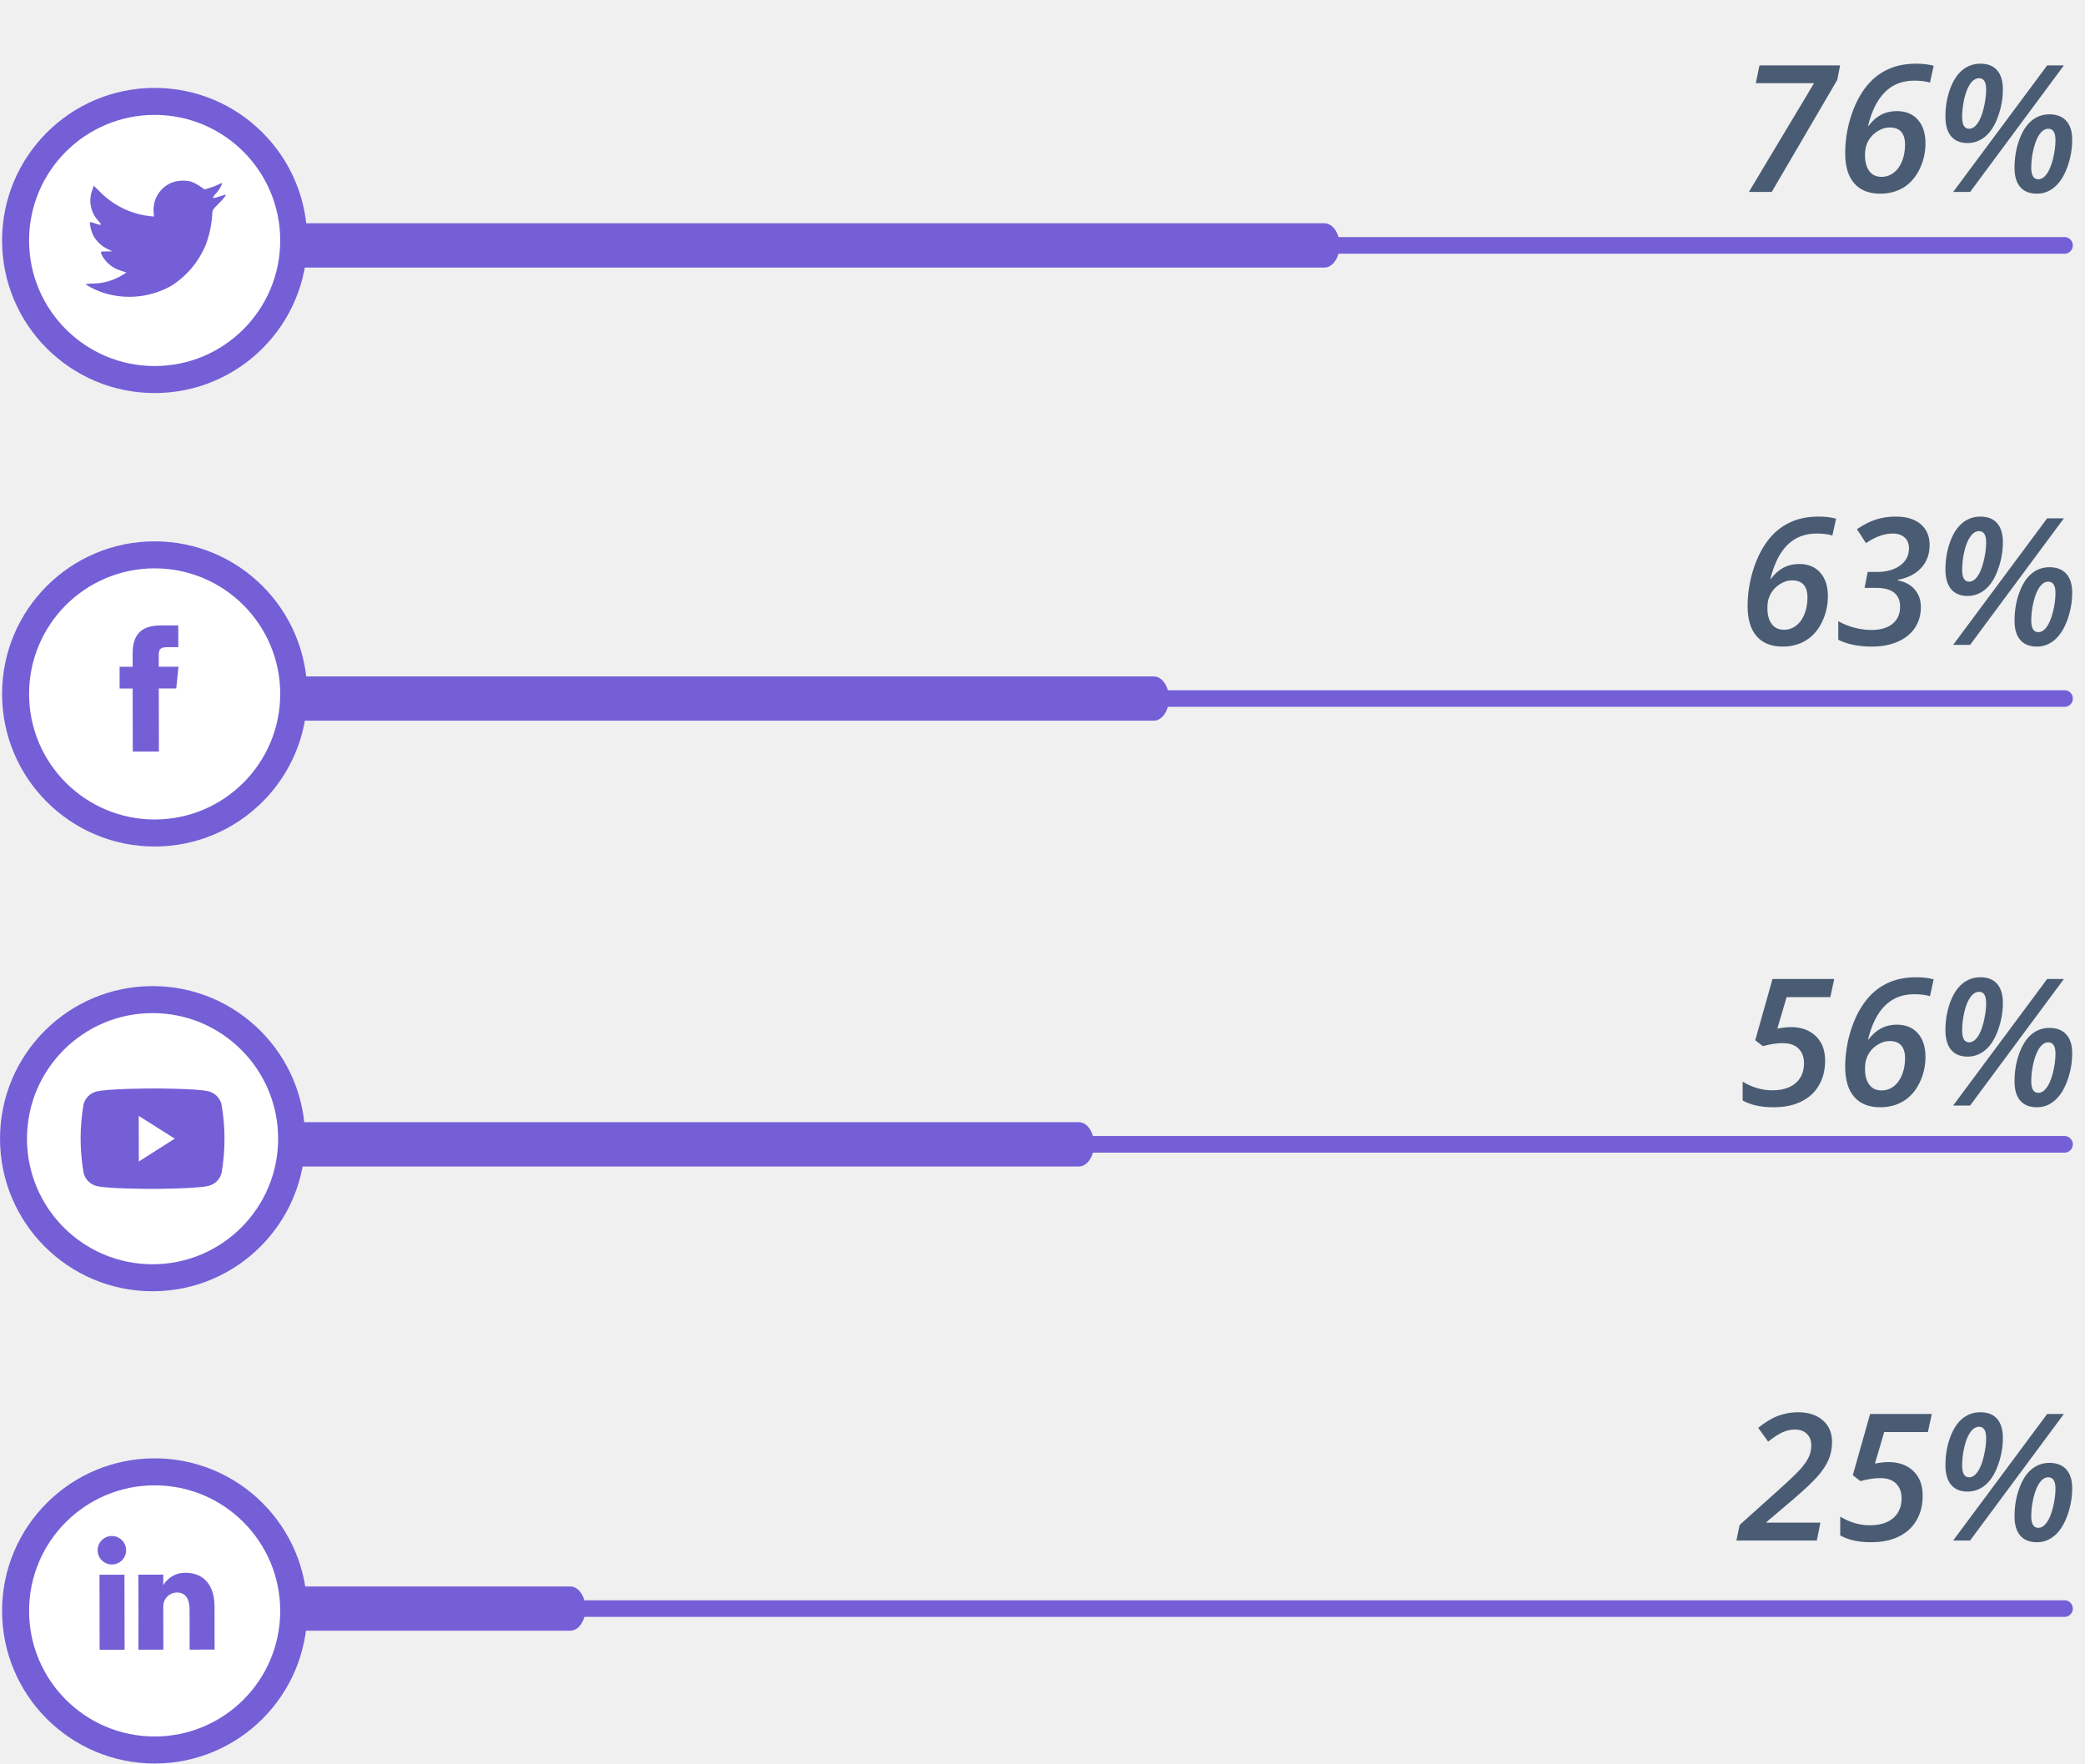
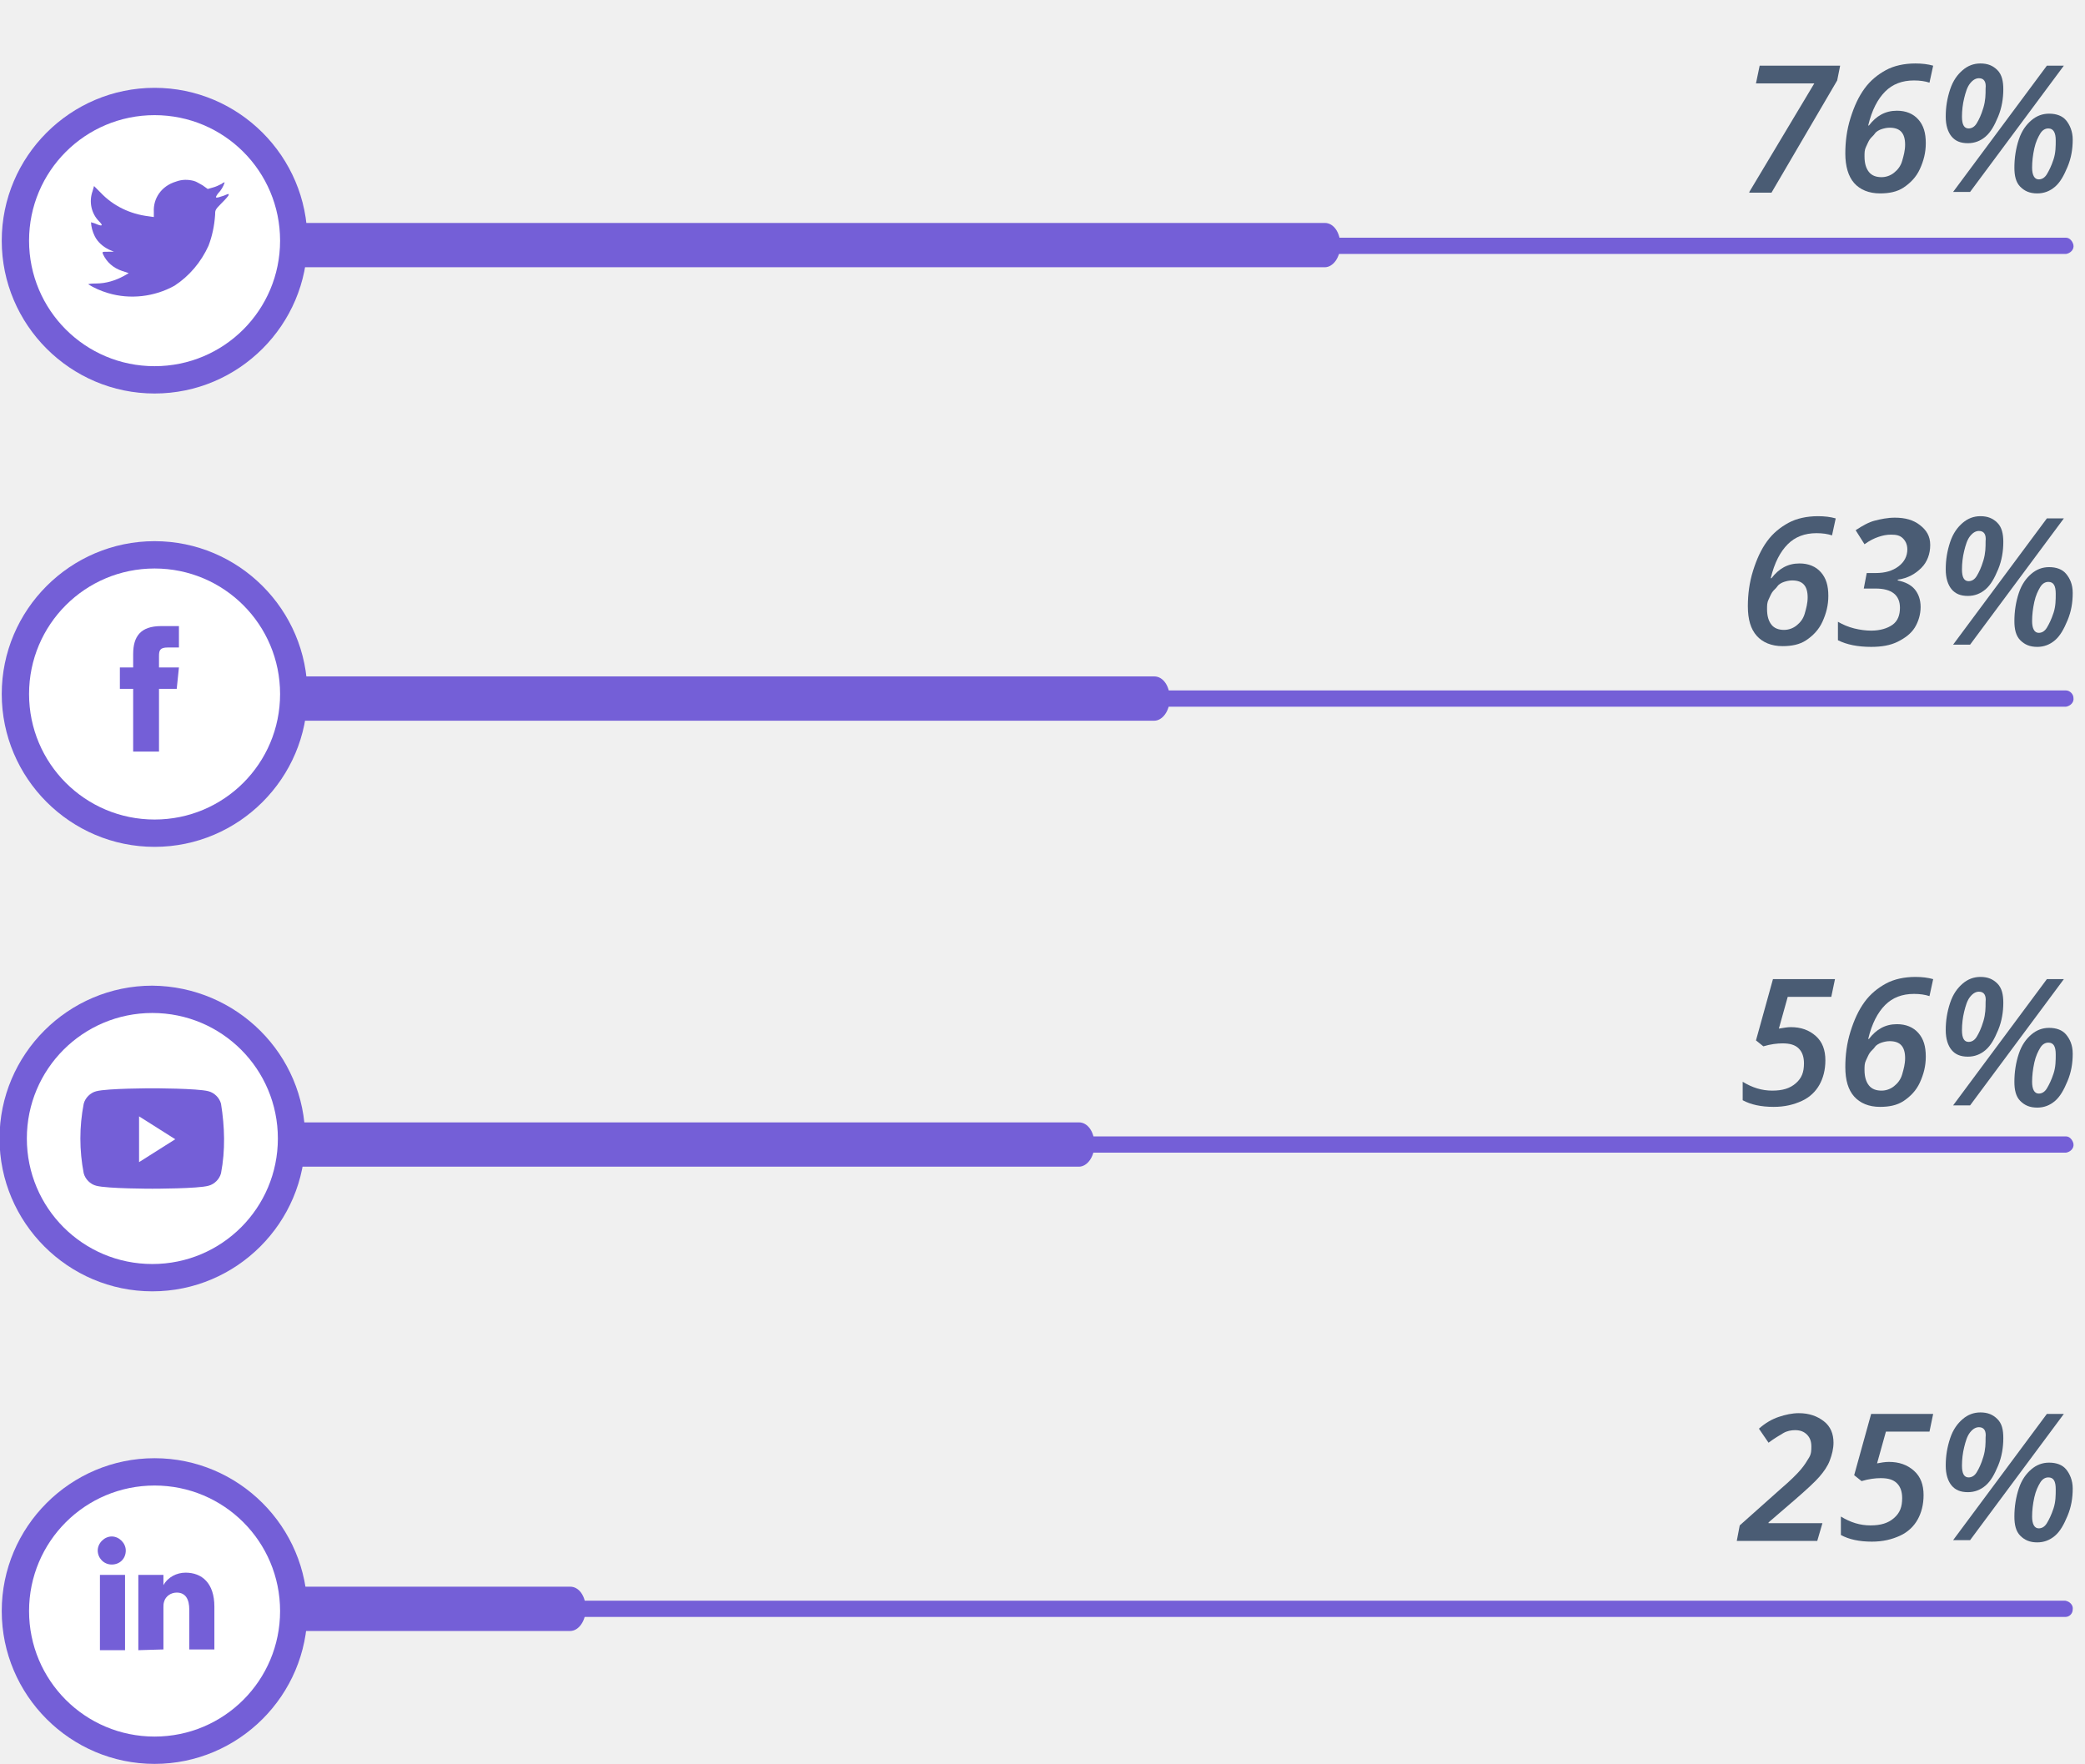
- <svg xmlns="http://www.w3.org/2000/svg" width="282.435" height="238.87" viewBox="0 0 282.435 238.87">
-   <g id="Group_4812" data-name="Group 4812" transform="translate(-919.364 -2338.589)">
-     <g id="Group_4622" data-name="Group 4622" transform="translate(-166 375.184)">
-       <text id="_25_" data-name="25%" transform="translate(1320.799 2172.072)" fill="#4a5c74" font-size="24" font-family="OpenSans-SemiboldItalic, Open Sans" font-weight="600" font-style="italic">
-         <tspan x="0" y="0">25%</tspan>
-       </text>
-       <path id="Path_4372" data-name="Path 4372" d="M1365.129,2182.419H1124.65a1.128,1.128,0,0,1,0-2.248h240.479a1.129,1.129,0,0,1,0,2.248Z" fill="#745fd7" />
-       <path id="Path_4373" data-name="Path 4373" d="M1125.679,2184.294h36.93c1.137,0,2.059-1.342,2.059-3s-.922-3-2.059-3h-36.93c-1.137,0-2.058,1.342-2.058,3S1124.542,2184.294,1125.679,2184.294Z" fill="#745fd7" />
-       <g id="Group_4621" data-name="Group 4621">
-         <path id="Path_4374" data-name="Path 4374" d="M1126.98,2181.609a20.667,20.667,0,1,1-20.666-20.666A20.666,20.666,0,0,1,1126.98,2181.609Z" fill="#745fd7" />
-         <path id="Path_4375" data-name="Path 4375" d="M1123.322,2181.609a17.009,17.009,0,1,1-17.008-17.009A17.009,17.009,0,0,1,1123.322,2181.609Z" fill="#fff" />
-         <path id="Mask-2" d="M1104.115,2186.865s.028-9.21-.019-10.164l3.383-.006,0,1.439a3.36,3.36,0,0,1,3.046-1.684c2.226,0,3.9,1.446,3.9,4.569l.011,5.827-3.383.006-.01-5.436c0-1.366-.494-2.3-1.718-2.3a1.852,1.852,0,0,0-1.734,1.239,2.3,2.3,0,0,0-.109.825l.01,5.675Zm-5.256.009-.018-10.164,3.382-.006.019,10.164Zm1.649-11.554a1.929,1.929,0,1,1,.022,0Z" fill="#745fd7" />
+ <svg xmlns="http://www.w3.org/2000/svg" version="1.1" id="Layer_1" x="0px" y="0px" viewBox="0 0 282.4 238.9" style="enable-background:new 0 0 282.4 238.9;" xml:space="preserve">
+   <style type="text/css">
+ 	.st0{enable-background:new    ;}
+ 	.st1{fill:#4A5C74;}
+ 	.st2{fill:#745FD7;}
+ 	.st3{fill:#FFFFFF;}
+ </style>
+   <g id="Group_4812" transform="translate(-919.364 -2338.589)">
+     <g id="Group_4622" transform="translate(-166 375.184)">
+       <g class="st0">
+         <path class="st1" d="M1331.5,2172.1h-10.9l0.4-2.1l5.5-4.9c1.4-1.2,2.3-2.1,2.8-2.7s0.8-1.1,1.1-1.6s0.3-1,0.3-1.5     c0-0.7-0.2-1.2-0.6-1.6s-0.9-0.6-1.6-0.6c-0.5,0-1.1,0.1-1.6,0.4s-1.2,0.7-2,1.3l-1.3-1.9c0.9-0.8,1.8-1.3,2.7-1.6     s1.8-0.5,2.7-0.5c1.4,0,2.5,0.4,3.4,1.1s1.3,1.7,1.3,2.9c0,0.8-0.2,1.6-0.5,2.4s-0.8,1.5-1.4,2.2s-1.8,1.8-3.3,3.1l-3.6,3.1v0.1     h7.3L1331.5,2172.1z" />
+         <path class="st1" d="M1341.2,2161.4c1.4,0,2.5,0.4,3.4,1.2s1.3,1.9,1.3,3.3c0,1.3-0.3,2.4-0.8,3.3s-1.3,1.7-2.4,2.2     s-2.3,0.8-3.8,0.8c-1.7,0-3.1-0.3-4.2-0.9v-2.5c1.3,0.8,2.6,1.2,4,1.2c1.4,0,2.4-0.3,3.2-1s1.1-1.5,1.1-2.7c0-0.8-0.2-1.5-0.7-2     s-1.2-0.7-2.2-0.7c-0.7,0-1.6,0.1-2.6,0.4l-1-0.8l2.3-8.3h8.4l-0.5,2.4h-5.9l-1.2,4.3C1340.1,2161.5,1340.7,2161.4,1341.2,2161.4     z" />
+         <path class="st1" d="M1356.7,2158.2c0,1.2-0.2,2.5-0.7,3.7s-1,2.1-1.7,2.7s-1.5,0.9-2.4,0.9c-1,0-1.7-0.3-2.2-0.9     s-0.8-1.5-0.8-2.7c0-1.3,0.2-2.5,0.6-3.7s1-2,1.7-2.6s1.5-0.9,2.4-0.9c1,0,1.7,0.3,2.3,0.9S1356.7,2157,1356.7,2158.2z      M1364.9,2154.9l-12.7,17.1h-2.3l12.7-17.1H1364.9z M1353.4,2156.7c-0.4,0-0.8,0.2-1.2,0.7s-0.6,1.2-0.8,2s-0.3,1.7-0.3,2.5     c0,1.1,0.3,1.6,0.9,1.6c0.4,0,0.8-0.2,1.1-0.7s0.6-1.1,0.9-2.1s0.3-1.8,0.3-2.6C1354.4,2157.2,1354.1,2156.7,1353.4,2156.7z      M1366.1,2165c0,1.3-0.2,2.5-0.7,3.7s-1,2.1-1.7,2.7s-1.5,0.9-2.4,0.9c-1,0-1.7-0.3-2.3-0.9s-0.8-1.5-0.8-2.6     c0-1.3,0.2-2.6,0.6-3.8s1-2,1.7-2.6s1.5-0.9,2.4-0.9c1,0,1.8,0.3,2.3,0.9S1366.1,2163.9,1366.1,2165z M1362.8,2163.5     c-0.4,0-0.8,0.2-1.1,0.7s-0.6,1.1-0.8,2s-0.3,1.8-0.3,2.6c0,1,0.3,1.6,0.9,1.6c0.4,0,0.8-0.2,1.1-0.7s0.6-1.1,0.9-2     s0.3-1.8,0.3-2.6C1363.8,2164,1363.5,2163.5,1362.8,2163.5z" />
+       </g>
+       <path id="Path_4372" class="st2" d="M1365.1,2182.4h-240.5c-0.6-0.1-1.1-0.6-1-1.2c0-0.5,0.5-1,1-1h240.5c0.6,0.1,1.1,0.6,1,1.2    C1366.1,2181.9,1365.7,2182.4,1365.1,2182.4z" />
+       <path id="Path_4373" class="st2" d="M1125.7,2184.3h36.9c1.1,0,2.1-1.3,2.1-3s-0.9-3-2.1-3h-36.9c-1.1,0-2.1,1.3-2.1,3    S1124.5,2184.3,1125.7,2184.3z" />
+       <g id="Group_4621">
+         <path id="Path_4374" class="st2" d="M1127,2181.6c0,11.4-9.3,20.7-20.7,20.7s-20.7-9.3-20.7-20.7c0-11.4,9.3-20.7,20.7-20.7     c0,0,0,0,0,0C1117.7,2160.9,1127,2170.2,1127,2181.6L1127,2181.6z" />
+         <path id="Path_4375" class="st3" d="M1123.3,2181.6c0,9.4-7.6,17-17,17s-17-7.6-17-17c0-9.4,7.6-17,17-17c0,0,0,0,0,0     C1115.7,2164.6,1123.3,2172.2,1123.3,2181.6z" />
+         <path id="Mask-2" class="st2" d="M1104.1,2186.9c0,0,0-9.2,0-10.2l3.4,0v1.4c0.6-1.1,1.8-1.7,3-1.7c2.2,0,3.9,1.4,3.9,4.6l0,5.8     l-3.4,0l0-5.4c0-1.4-0.5-2.3-1.7-2.3c-0.8,0-1.5,0.5-1.7,1.2c-0.1,0.3-0.1,0.5-0.1,0.8l0,5.7L1104.1,2186.9z M1098.9,2186.9     l0-10.2l3.4,0l0,10.2L1098.9,2186.9z M1100.5,2175.3c-1.1,0-1.9-0.9-1.9-1.9s0.9-1.9,1.9-1.9s1.9,0.9,1.9,1.9     C1102.4,2174.5,1101.6,2175.3,1100.5,2175.3L1100.5,2175.3z" />
      </g>
    </g>
-     <text id="_63_" data-name="63%" transform="translate(1154.799 2425.937)" fill="#4a5c74" font-size="24" font-family="OpenSans-SemiboldItalic, Open Sans" font-weight="600" font-style="italic">
-       <tspan x="0" y="0">63%</tspan>
-     </text>
-     <path id="Path_4376" data-name="Path 4376" d="M1124.65,2059.149h240.479a1.129,1.129,0,0,0,0-2.249H1124.65a1.129,1.129,0,0,0,0,2.249Z" transform="translate(-166 375.184)" fill="#745fd7" />
-     <path id="Path_4377" data-name="Path 4377" d="M1124.65,2061.025h117c1.136,0,2.058-1.345,2.058-3s-.922-3-2.058-3h-117c-1.136,0-2.058,1.344-2.058,3S1123.514,2061.025,1124.65,2061.025Z" transform="translate(-166 375.184)" fill="#745fd7" />
-     <text id="_56_" data-name="56%" transform="translate(1154.799 2488.338)" fill="#4a5c74" font-size="24" font-family="OpenSans-SemiboldItalic, Open Sans" font-weight="600" font-style="italic">
-       <tspan x="0" y="0">56%</tspan>
-     </text>
-     <path id="Path_4378" data-name="Path 4378" d="M1124.65,2119.534h240.479a1.129,1.129,0,0,0,0-2.248H1124.65a1.128,1.128,0,0,0,0,2.248Z" transform="translate(-166 375.184)" fill="#745fd7" />
-     <path id="Path_4379" data-name="Path 4379" d="M1124.65,2121.41H1231.5c1.137,0,2.059-1.345,2.059-3s-.922-3-2.059-3H1124.65c-1.136,0-2.058,1.344-2.058,3S1123.514,2121.41,1124.65,2121.41Z" transform="translate(-166 375.184)" fill="#745fd7" />
-     <g id="Group_4624" data-name="Group 4624" transform="translate(-166 375.184)">
-       <text id="_76_" data-name="76%" transform="translate(1320.799 1989.406)" fill="#4a5c74" font-size="24" font-family="OpenSans-SemiboldItalic, Open Sans" font-weight="600" font-style="italic">
-         <tspan x="0" y="0">76%</tspan>
-       </text>
-       <path id="Path_4380" data-name="Path 4380" d="M1124.65,1997.77h240.479a1.129,1.129,0,0,0,0-2.248H1124.65a1.128,1.128,0,0,0,0,2.248Z" fill="#745fd7" />
-       <path id="Path_4381" data-name="Path 4381" d="M1124.65,1999.646h140.114c1.136,0,2.058-1.345,2.058-3s-.922-3-2.058-3H1124.65c-1.136,0-2.058,1.344-2.058,3S1123.514,1999.646,1124.65,1999.646Z" fill="#745fd7" />
-       <g id="Group_4623" data-name="Group 4623">
-         <path id="Path_4382" data-name="Path 4382" d="M1126.98,1995.978a20.667,20.667,0,1,1-20.666-20.666A20.666,20.666,0,0,1,1126.98,1995.978Z" fill="#745fd7" />
-         <path id="Path_4383" data-name="Path 4383" d="M1123.322,1995.978a17.009,17.009,0,1,1-17.008-17.009A17.009,17.009,0,0,1,1123.322,1995.978Z" fill="#fff" />
-         <path id="Mask" d="M1106.169,1992.065l.043.68-.688-.082a11.181,11.181,0,0,1-6.548-3.208l-.908-.9-.233.667a4.009,4.009,0,0,0,.86,4.106c.55.582.427.665-.522.32a1.618,1.618,0,0,0-.647-.151,4.991,4.991,0,0,0,.5,1.858,4.433,4.433,0,0,0,1.886,1.773l.674.318-.8.014c-.77,0-.8.015-.715.306a4.154,4.154,0,0,0,2.575,2.271l.852.291-.741.445a7.744,7.744,0,0,1-3.682,1.035,4.042,4.042,0,0,0-1.126.113,10.5,10.5,0,0,0,2.654,1.216,11.6,11.6,0,0,0,9.015-1.044,12.058,12.058,0,0,0,4.567-5.392,14.348,14.348,0,0,0,.927-4.165c0-.638.04-.721.807-1.486a9.027,9.027,0,0,0,.961-1.07c.138-.264.123-.264-.577-.026-1.168.418-1.333.363-.757-.263a4.028,4.028,0,0,0,.932-1.487c0-.041-.206.029-.439.154a7.7,7.7,0,0,1-1.209.474l-.742.237-.674-.457a5.6,5.6,0,0,0-1.169-.608,4.7,4.7,0,0,0-2.406.06A3.973,3.973,0,0,0,1106.169,1992.065Z" fill="#745fd7" />
+     <g class="st0">
+       <path class="st1" d="M1156.1,2420.7c0-1.6,0.2-3.2,0.7-4.8s1.1-2.9,1.9-4s1.8-1.9,2.9-2.5s2.5-0.9,4-0.9c0.9,0,1.7,0.1,2.4,0.3    l-0.5,2.3c-0.6-0.2-1.3-0.3-2.1-0.3c-1.6,0-2.9,0.5-3.9,1.5s-1.8,2.5-2.3,4.6h0.1c1-1.3,2.2-2,3.8-2c1.2,0,2.2,0.4,2.9,1.2    s1,1.8,1,3.2c0,1.3-0.3,2.4-0.8,3.5s-1.3,1.9-2.2,2.5s-2,0.8-3.2,0.8c-1.5,0-2.7-0.5-3.5-1.4S1156.1,2422.5,1156.1,2420.7z     M1161,2423.9c0.6,0,1.2-0.2,1.7-0.6s0.9-0.9,1.1-1.6s0.4-1.4,0.4-2.2c0-1.6-0.7-2.3-2.1-2.3c-0.4,0-0.8,0.1-1.1,0.2    s-0.7,0.3-0.9,0.6s-0.5,0.5-0.7,0.8s-0.3,0.6-0.5,1s-0.2,0.8-0.2,1.3c0,0.9,0.2,1.6,0.6,2.1S1160.3,2423.9,1161,2423.9z" />
+       <path class="st1" d="M1180.8,2412.4c0,1.2-0.4,2.3-1.2,3.1s-1.8,1.4-3.2,1.6v0.1c1,0.2,1.8,0.6,2.3,1.2s0.8,1.4,0.8,2.4    c0,1-0.3,2-0.8,2.8s-1.3,1.4-2.3,1.9s-2.2,0.7-3.6,0.7c-1.8,0-3.3-0.3-4.5-0.9v-2.5c0.7,0.4,1.4,0.7,2.2,0.9s1.6,0.3,2.3,0.3    c1.2,0,2.2-0.3,2.9-0.8s1-1.3,1-2.3c0-1.7-1.1-2.6-3.3-2.6h-1.6l0.4-2.1h1.2c1.3,0,2.3-0.3,3.1-0.9s1.2-1.4,1.2-2.3    c0-0.6-0.2-1.1-0.6-1.5s-0.9-0.5-1.6-0.5c-0.6,0-1.1,0.1-1.7,0.3s-1.2,0.5-1.9,1l-1.2-1.9c0.9-0.6,1.8-1.1,2.6-1.3    s1.7-0.4,2.7-0.4c1.4,0,2.5,0.3,3.4,1S1180.8,2411.2,1180.8,2412.4z" />
+       <path class="st1" d="M1190.7,2412c0,1.2-0.2,2.5-0.7,3.7s-1,2.1-1.7,2.7s-1.5,0.9-2.4,0.9c-1,0-1.7-0.3-2.2-0.9s-0.8-1.5-0.8-2.7    c0-1.3,0.2-2.5,0.6-3.7s1-2,1.7-2.6s1.5-0.9,2.4-0.9c1,0,1.7,0.3,2.3,0.9S1190.7,2410.9,1190.7,2412z M1198.9,2408.8l-12.7,17.1    h-2.3l12.7-17.1H1198.9z M1187.4,2410.5c-0.4,0-0.8,0.2-1.2,0.7s-0.6,1.2-0.8,2s-0.3,1.7-0.3,2.5c0,1.1,0.3,1.6,0.9,1.6    c0.4,0,0.8-0.2,1.1-0.7s0.6-1.1,0.9-2.1s0.3-1.8,0.3-2.6C1188.4,2411,1188.1,2410.5,1187.4,2410.5z M1200.1,2418.9    c0,1.3-0.2,2.5-0.7,3.7s-1,2.1-1.7,2.7s-1.5,0.9-2.4,0.9c-1,0-1.7-0.3-2.3-0.9s-0.8-1.5-0.8-2.6c0-1.3,0.2-2.6,0.6-3.8    s1-2,1.7-2.6s1.5-0.9,2.4-0.9c1,0,1.8,0.3,2.3,0.9S1200.1,2417.7,1200.1,2418.9z M1196.8,2417.4c-0.4,0-0.8,0.2-1.1,0.7    s-0.6,1.1-0.8,2s-0.3,1.8-0.3,2.6c0,1,0.3,1.6,0.9,1.6c0.4,0,0.8-0.2,1.1-0.7s0.6-1.1,0.9-2s0.3-1.8,0.3-2.6    C1197.8,2417.9,1197.5,2417.4,1196.8,2417.4z" />
+     </g>
+     <path id="Path_4376" class="st2" d="M958.7,2434.3h240.5c0.6-0.1,1.1-0.6,1-1.2c0-0.5-0.5-1-1-1H958.7c-0.6,0.1-1.1,0.6-1,1.2   C957.7,2433.9,958.1,2434.3,958.7,2434.3z" />
+     <path id="Path_4377" class="st2" d="M958.7,2436.2h117c1.1,0,2.1-1.3,2.1-3s-0.9-3-2.1-3h-117c-1.1,0-2.1,1.3-2.1,3   S957.5,2436.2,958.7,2436.2z" />
+     <g class="st0">
+       <path class="st1" d="M1161.9,2477.7c1.4,0,2.5,0.4,3.4,1.2s1.3,1.9,1.3,3.3c0,1.3-0.3,2.4-0.8,3.3s-1.3,1.7-2.4,2.2    s-2.3,0.8-3.8,0.8c-1.7,0-3.1-0.3-4.2-0.9v-2.5c1.3,0.8,2.6,1.2,4,1.2c1.4,0,2.4-0.3,3.2-1s1.1-1.5,1.1-2.7c0-0.8-0.2-1.5-0.7-2    s-1.2-0.7-2.2-0.7c-0.7,0-1.6,0.1-2.6,0.4l-1-0.8l2.3-8.3h8.4l-0.5,2.4h-5.9l-1.2,4.3C1160.9,2477.8,1161.5,2477.7,1161.9,2477.7z    " />
+       <path class="st1" d="M1169.3,2483.1c0-1.6,0.2-3.2,0.7-4.8s1.1-2.9,1.9-4s1.8-1.9,2.9-2.5s2.5-0.9,4-0.9c0.9,0,1.7,0.1,2.4,0.3    l-0.5,2.3c-0.6-0.2-1.3-0.3-2.1-0.3c-1.6,0-2.9,0.5-3.9,1.5s-1.8,2.5-2.3,4.6h0.1c1-1.3,2.2-2,3.8-2c1.2,0,2.2,0.4,2.9,1.2    s1,1.8,1,3.2c0,1.3-0.3,2.4-0.8,3.5s-1.3,1.9-2.2,2.5s-2,0.8-3.2,0.8c-1.5,0-2.7-0.5-3.5-1.4S1169.3,2484.9,1169.3,2483.1z     M1174.2,2486.3c0.6,0,1.2-0.2,1.7-0.6s0.9-0.9,1.1-1.6s0.4-1.4,0.4-2.2c0-1.6-0.7-2.3-2.1-2.3c-0.4,0-0.8,0.1-1.1,0.2    s-0.7,0.3-0.9,0.6s-0.5,0.5-0.7,0.8s-0.3,0.6-0.5,1s-0.2,0.8-0.2,1.3c0,0.9,0.2,1.6,0.6,2.1S1173.5,2486.3,1174.2,2486.3z" />
+       <path class="st1" d="M1190.7,2474.4c0,1.2-0.2,2.5-0.7,3.7s-1,2.1-1.7,2.7s-1.5,0.9-2.4,0.9c-1,0-1.7-0.3-2.2-0.9    s-0.8-1.5-0.8-2.7c0-1.3,0.2-2.5,0.6-3.7s1-2,1.7-2.6s1.5-0.9,2.4-0.9c1,0,1.7,0.3,2.3,0.9S1190.7,2473.3,1190.7,2474.4z     M1198.9,2471.2l-12.7,17.1h-2.3l12.7-17.1H1198.9z M1187.4,2472.9c-0.4,0-0.8,0.2-1.2,0.7s-0.6,1.2-0.8,2s-0.3,1.7-0.3,2.5    c0,1.1,0.3,1.6,0.9,1.6c0.4,0,0.8-0.2,1.1-0.7s0.6-1.1,0.9-2.1s0.3-1.8,0.3-2.6C1188.4,2473.4,1188.1,2472.9,1187.4,2472.9z     M1200.1,2481.3c0,1.3-0.2,2.5-0.7,3.7s-1,2.1-1.7,2.7s-1.5,0.9-2.4,0.9c-1,0-1.7-0.3-2.3-0.9s-0.8-1.5-0.8-2.6    c0-1.3,0.2-2.6,0.6-3.8s1-2,1.7-2.6s1.5-0.9,2.4-0.9c1,0,1.8,0.3,2.3,0.9S1200.1,2480.1,1200.1,2481.3z M1196.8,2479.8    c-0.4,0-0.8,0.2-1.1,0.7s-0.6,1.1-0.8,2s-0.3,1.8-0.3,2.6c0,1,0.3,1.6,0.9,1.6c0.4,0,0.8-0.2,1.1-0.7s0.6-1.1,0.9-2    s0.3-1.8,0.3-2.6C1197.8,2480.3,1197.5,2479.8,1196.8,2479.8z" />
+     </g>
+     <path id="Path_4378" class="st2" d="M958.7,2494.7h240.5c0.6-0.1,1.1-0.6,1-1.2c-0.1-0.5-0.5-1-1-1H958.7c-0.6,0.1-1.1,0.6-1,1.2   C957.7,2494.2,958.1,2494.7,958.7,2494.7z" />
+     <path id="Path_4379" class="st2" d="M958.7,2496.6h106.8c1.1,0,2.1-1.3,2.1-3s-0.9-3-2.1-3H958.7c-1.1,0-2.1,1.3-2.1,3   S957.5,2496.6,958.7,2496.6z" />
+     <g id="Group_4624" transform="translate(-166 375.184)">
+       <g class="st0">
+         <path class="st1" d="M1322.3,1989.4l8.8-14.7h-7.9l0.5-2.4h10.9l-0.4,2l-8.9,15.2H1322.3z" />
+         <path class="st1" d="M1335.3,1984.2c0-1.6,0.2-3.2,0.7-4.8s1.1-2.9,1.9-4s1.8-1.9,2.9-2.5s2.5-0.9,4-0.9c0.9,0,1.7,0.1,2.4,0.3     l-0.5,2.3c-0.6-0.2-1.3-0.3-2.1-0.3c-1.6,0-2.9,0.5-3.9,1.5s-1.8,2.5-2.3,4.6h0.1c1-1.3,2.2-2,3.8-2c1.2,0,2.2,0.4,2.9,1.2     s1,1.8,1,3.2c0,1.3-0.3,2.4-0.8,3.5s-1.3,1.9-2.2,2.5s-2,0.8-3.2,0.8c-1.5,0-2.7-0.5-3.5-1.4S1335.3,1985.9,1335.3,1984.2z      M1340.2,1987.4c0.6,0,1.2-0.2,1.7-0.6s0.9-0.9,1.1-1.6s0.4-1.4,0.4-2.2c0-1.6-0.7-2.3-2.1-2.3c-0.4,0-0.8,0.1-1.1,0.2     s-0.7,0.3-0.9,0.6s-0.5,0.5-0.7,0.8s-0.3,0.6-0.5,1s-0.2,0.8-0.2,1.3c0,0.9,0.2,1.6,0.6,2.1S1339.5,1987.4,1340.2,1987.4z" />
+         <path class="st1" d="M1356.7,1975.5c0,1.2-0.2,2.5-0.7,3.7s-1,2.1-1.7,2.7s-1.5,0.9-2.4,0.9c-1,0-1.7-0.3-2.2-0.9     s-0.8-1.5-0.8-2.7c0-1.3,0.2-2.5,0.6-3.7s1-2,1.7-2.6s1.5-0.9,2.4-0.9c1,0,1.7,0.3,2.3,0.9S1356.7,1974.4,1356.7,1975.5z      M1364.9,1972.3l-12.7,17.1h-2.3l12.7-17.1H1364.9z M1353.4,1974c-0.4,0-0.8,0.2-1.2,0.7s-0.6,1.2-0.8,2s-0.3,1.7-0.3,2.5     c0,1.1,0.3,1.6,0.9,1.6c0.4,0,0.8-0.2,1.1-0.7s0.6-1.1,0.9-2.1s0.3-1.8,0.3-2.6C1354.4,1974.5,1354.1,1974,1353.4,1974z      M1366.1,1982.3c0,1.3-0.2,2.5-0.7,3.7s-1,2.1-1.7,2.7s-1.5,0.9-2.4,0.9c-1,0-1.7-0.3-2.3-0.9s-0.8-1.5-0.8-2.6     c0-1.3,0.2-2.6,0.6-3.8s1-2,1.7-2.6s1.5-0.9,2.4-0.9c1,0,1.8,0.3,2.3,0.9S1366.1,1981.2,1366.1,1982.3z M1362.8,1980.8     c-0.4,0-0.8,0.2-1.1,0.7s-0.6,1.1-0.8,2s-0.3,1.8-0.3,2.6c0,1,0.3,1.6,0.9,1.6c0.4,0,0.8-0.2,1.1-0.7s0.6-1.1,0.9-2     s0.3-1.8,0.3-2.6C1363.8,1981.4,1363.5,1980.8,1362.8,1980.8z" />
+       </g>
+       <path id="Path_4380" class="st2" d="M1124.7,1997.8h240.5c0.6-0.1,1.1-0.6,1-1.2c-0.1-0.5-0.5-1-1-1h-240.5    c-0.6,0.1-1.1,0.6-1,1.2C1123.7,1997.3,1124.1,1997.7,1124.7,1997.8z" />
+       <path id="Path_4381" class="st2" d="M1124.7,1999.6h140.1c1.1,0,2.1-1.3,2.1-3s-0.9-3-2.1-3h-140.1c-1.1,0-2.1,1.3-2.1,3    S1123.5,1999.6,1124.7,1999.6z" />
+       <g id="Group_4623">
+         <path id="Path_4382" class="st2" d="M1127,1996c0,11.4-9.3,20.7-20.7,20.7c-11.4,0-20.7-9.3-20.7-20.7c0-11.4,9.3-20.7,20.7-20.7     c0,0,0,0,0,0C1117.7,1975.3,1127,1984.6,1127,1996L1127,1996z" />
+         <path id="Path_4383" class="st3" d="M1123.3,1996c0,9.4-7.6,17-17,17c-9.4,0-17-7.6-17-17c0-9.4,7.6-17,17-17c0,0,0,0,0,0     C1115.7,1979,1123.3,1986.6,1123.3,1996z" />
+         <path id="Mask" class="st2" d="M1106.2,1992.1l0,0.7l-0.7-0.1c-2.5-0.3-4.8-1.4-6.5-3.2l-0.9-0.9l-0.2,0.7     c-0.5,1.4-0.2,3,0.9,4.1c0.6,0.6,0.4,0.7-0.5,0.3c-0.2-0.1-0.4-0.1-0.6-0.2c0,0.6,0.2,1.3,0.5,1.9c0.4,0.8,1.1,1.4,1.9,1.8     l0.7,0.3l-0.8,0c-0.8,0-0.8,0-0.7,0.3c0.5,1.1,1.4,1.9,2.6,2.3l0.9,0.3l-0.7,0.4c-1.1,0.6-2.4,1-3.7,1c-0.4,0-0.8,0-1.1,0.1     c0.8,0.5,1.7,0.9,2.7,1.2c3,0.9,6.3,0.5,9-1c2-1.3,3.6-3.2,4.6-5.4c0.5-1.3,0.8-2.7,0.9-4.2c0-0.6,0-0.7,0.8-1.5     c0.3-0.3,0.7-0.7,1-1.1c0.1-0.3,0.1-0.3-0.6,0c-1.2,0.4-1.3,0.4-0.8-0.3c0.4-0.4,0.7-0.9,0.9-1.5c0,0-0.2,0-0.4,0.2     c-0.4,0.2-0.8,0.4-1.2,0.5l-0.7,0.2l-0.7-0.5c-0.4-0.2-0.8-0.5-1.2-0.6c-0.8-0.2-1.6-0.2-2.4,0.1     C1107.2,1988.6,1106.1,1990.3,1106.2,1992.1z" />
      </g>
    </g>
-     <g id="Group_4625" data-name="Group 4625" transform="translate(-166 375.184)">
-       <path id="Path_4384" data-name="Path 4384" d="M1126.98,2057.4a20.667,20.667,0,1,1-20.666-20.667A20.666,20.666,0,0,1,1126.98,2057.4Z" fill="#745fd7" />
-       <path id="Path_4385" data-name="Path 4385" d="M1123.322,2057.4a17.009,17.009,0,1,1-17.008-17.01A17.009,17.009,0,0,1,1123.322,2057.4Z" fill="#fff" />
-       <path id="Mask-3" d="M1106.89,2065.207l-.016-8.544,2.359,0,.307-2.945-2.671,0v-1.473c0-.768.071-1.18,1.174-1.182l1.475,0-.006-2.945-2.359,0c-2.833,0-3.828,1.435-3.824,3.837l0,1.768-1.766,0,.005,2.944,1.766,0,.015,8.544Z" fill="#745fd7" />
+     <g id="Group_4625" transform="translate(-166 375.184)">
+       <path id="Path_4384" class="st2" d="M1127,2057.4c0,11.4-9.3,20.7-20.7,20.7s-20.7-9.3-20.7-20.7s9.3-20.7,20.7-20.7c0,0,0,0,0,0    C1117.7,2036.7,1127,2046,1127,2057.4C1127,2057.4,1127,2057.4,1127,2057.4z" />
+       <path id="Path_4385" class="st3" d="M1123.3,2057.4c0,9.4-7.6,17-17,17c-9.4,0-17-7.6-17-17c0-9.4,7.6-17,17-17    S1123.3,2048,1123.3,2057.4L1123.3,2057.4z" />
+       <path id="Mask-3" class="st2" d="M1106.9,2065.2l0-8.5h2.4l0.3-2.9h-2.7v-1.5c0-0.8,0.1-1.2,1.2-1.2h1.5l0-2.9h-2.4    c-2.8,0-3.8,1.4-3.8,3.8v1.8h-1.8l0,2.9h1.8l0,8.5L1106.9,2065.2z" />
    </g>
-     <g id="Group_4626" data-name="Group 4626" transform="translate(-166 375.184)">
-       <path id="Path_4386" data-name="Path 4386" d="M1126.7,2117.642a20.667,20.667,0,1,1-20.665-20.666A20.666,20.666,0,0,1,1126.7,2117.642Z" fill="#745fd7" />
-       <path id="Path_4387" data-name="Path 4387" d="M1123.04,2117.642a17.01,17.01,0,1,1-17.009-17.009A17.01,17.01,0,0,1,1123.04,2117.642Z" fill="#fff" />
-       <path id="Mask-4" d="M1106.043,2124.444c-.061,0-6.111.006-7.616-.393a2.429,2.429,0,0,1-1.725-1.714,26.983,26.983,0,0,1-.017-9.355,2.436,2.436,0,0,1,1.719-1.721c1.5-.405,7.553-.42,7.614-.42s6.111-.007,7.616.392a2.438,2.438,0,0,1,1.726,1.715,27.047,27.047,0,0,1,.017,9.355,2.435,2.435,0,0,1-1.72,1.721C1112.154,2124.428,1106.1,2124.444,1106.043,2124.444Zm-1.886-9.89.011,6.183,4.867-3.1Z" fill="#745fd7" />
+     <g id="Group_4626" transform="translate(-166 375.184)">
+       <path id="Path_4386" class="st2" d="M1126.7,2117.6c0,11.4-9.3,20.7-20.7,20.7s-20.7-9.3-20.7-20.7c0-11.4,9.3-20.7,20.7-20.7    c0,0,0,0,0,0C1117.4,2097,1126.7,2106.2,1126.7,2117.6z" />
+       <path id="Path_4387" class="st3" d="M1123,2117.6c0,9.4-7.6,17-17,17s-17-7.6-17-17c0-9.4,7.6-17,17-17c0,0,0,0,0,0    C1115.4,2100.6,1123,2108.2,1123,2117.6z" />
+       <path id="Mask-4" class="st2" d="M1106,2124.4c-0.1,0-6.1,0-7.6-0.4c-0.8-0.2-1.5-0.9-1.7-1.7c-0.6-3.1-0.6-6.3,0-9.4    c0.2-0.8,0.9-1.5,1.7-1.7c1.5-0.4,7.6-0.4,7.6-0.4s6.1,0,7.6,0.4c0.8,0.2,1.5,0.9,1.7,1.7c0.5,3.1,0.6,6.3,0,9.4    c-0.2,0.8-0.9,1.5-1.7,1.7C1112.2,2124.4,1106.1,2124.4,1106,2124.4z M1104.2,2114.6l0,6.2l4.9-3.1L1104.2,2114.6z" />
    </g>
  </g>
</svg>
